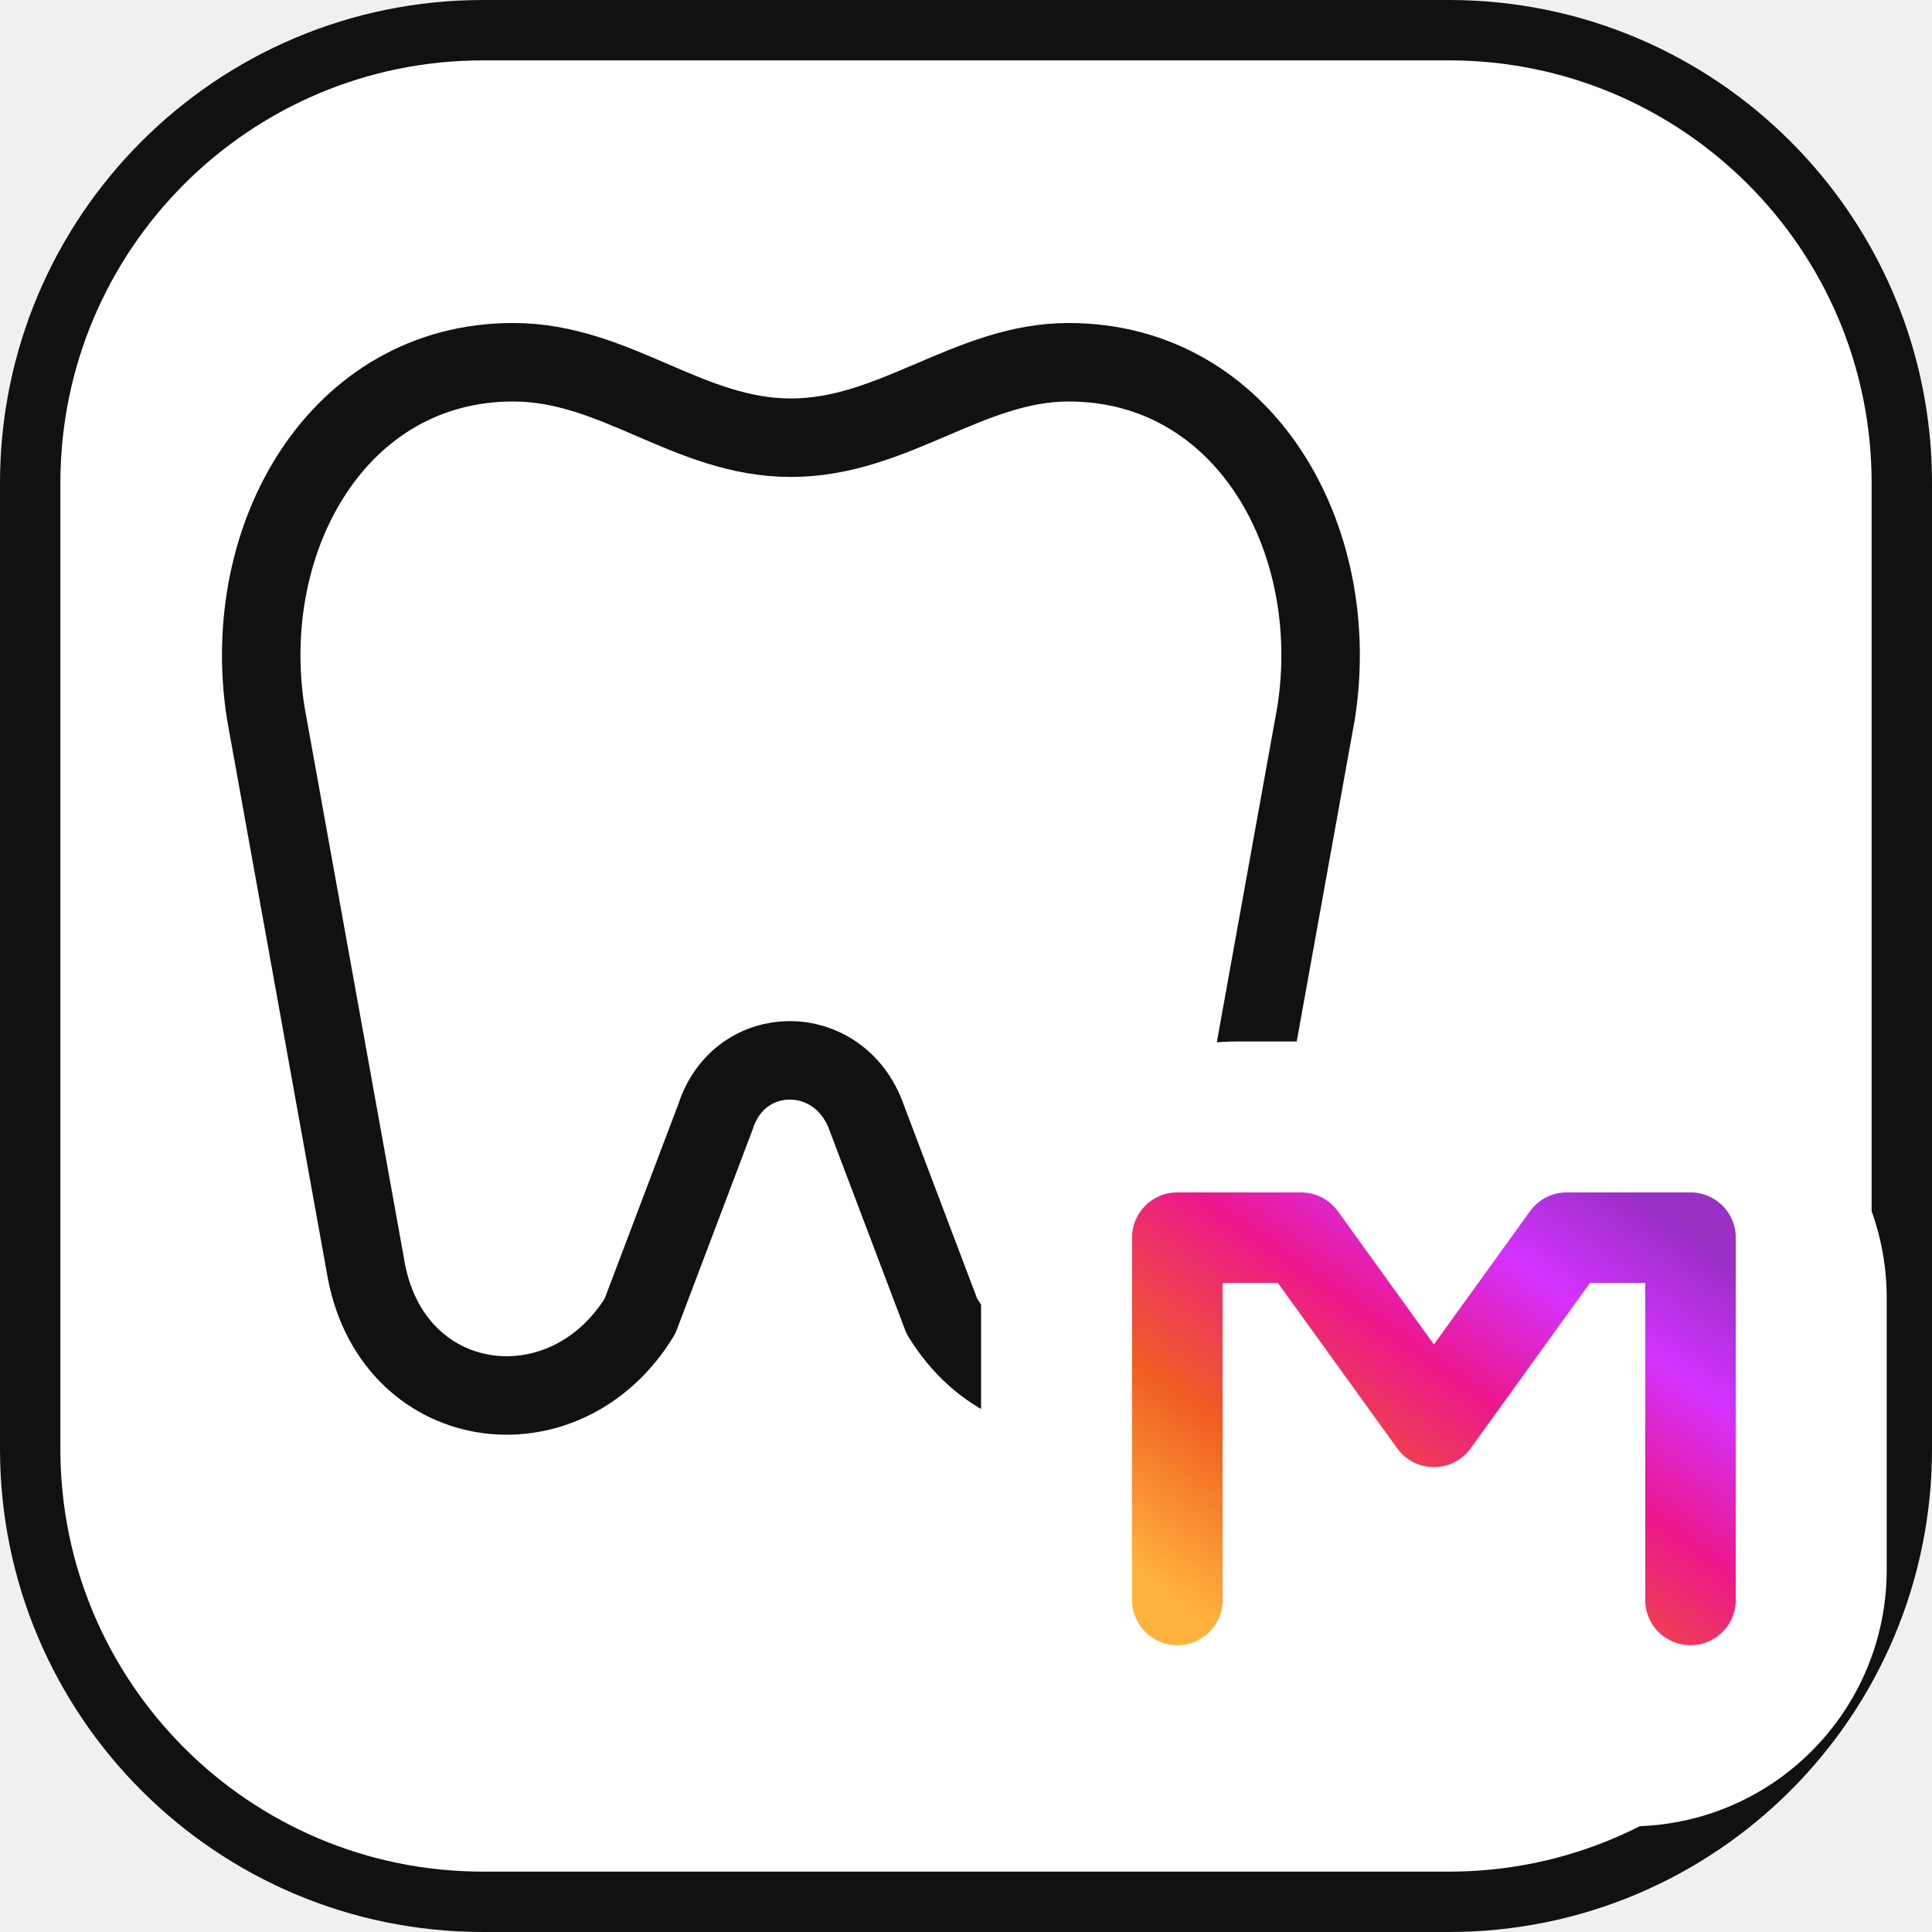
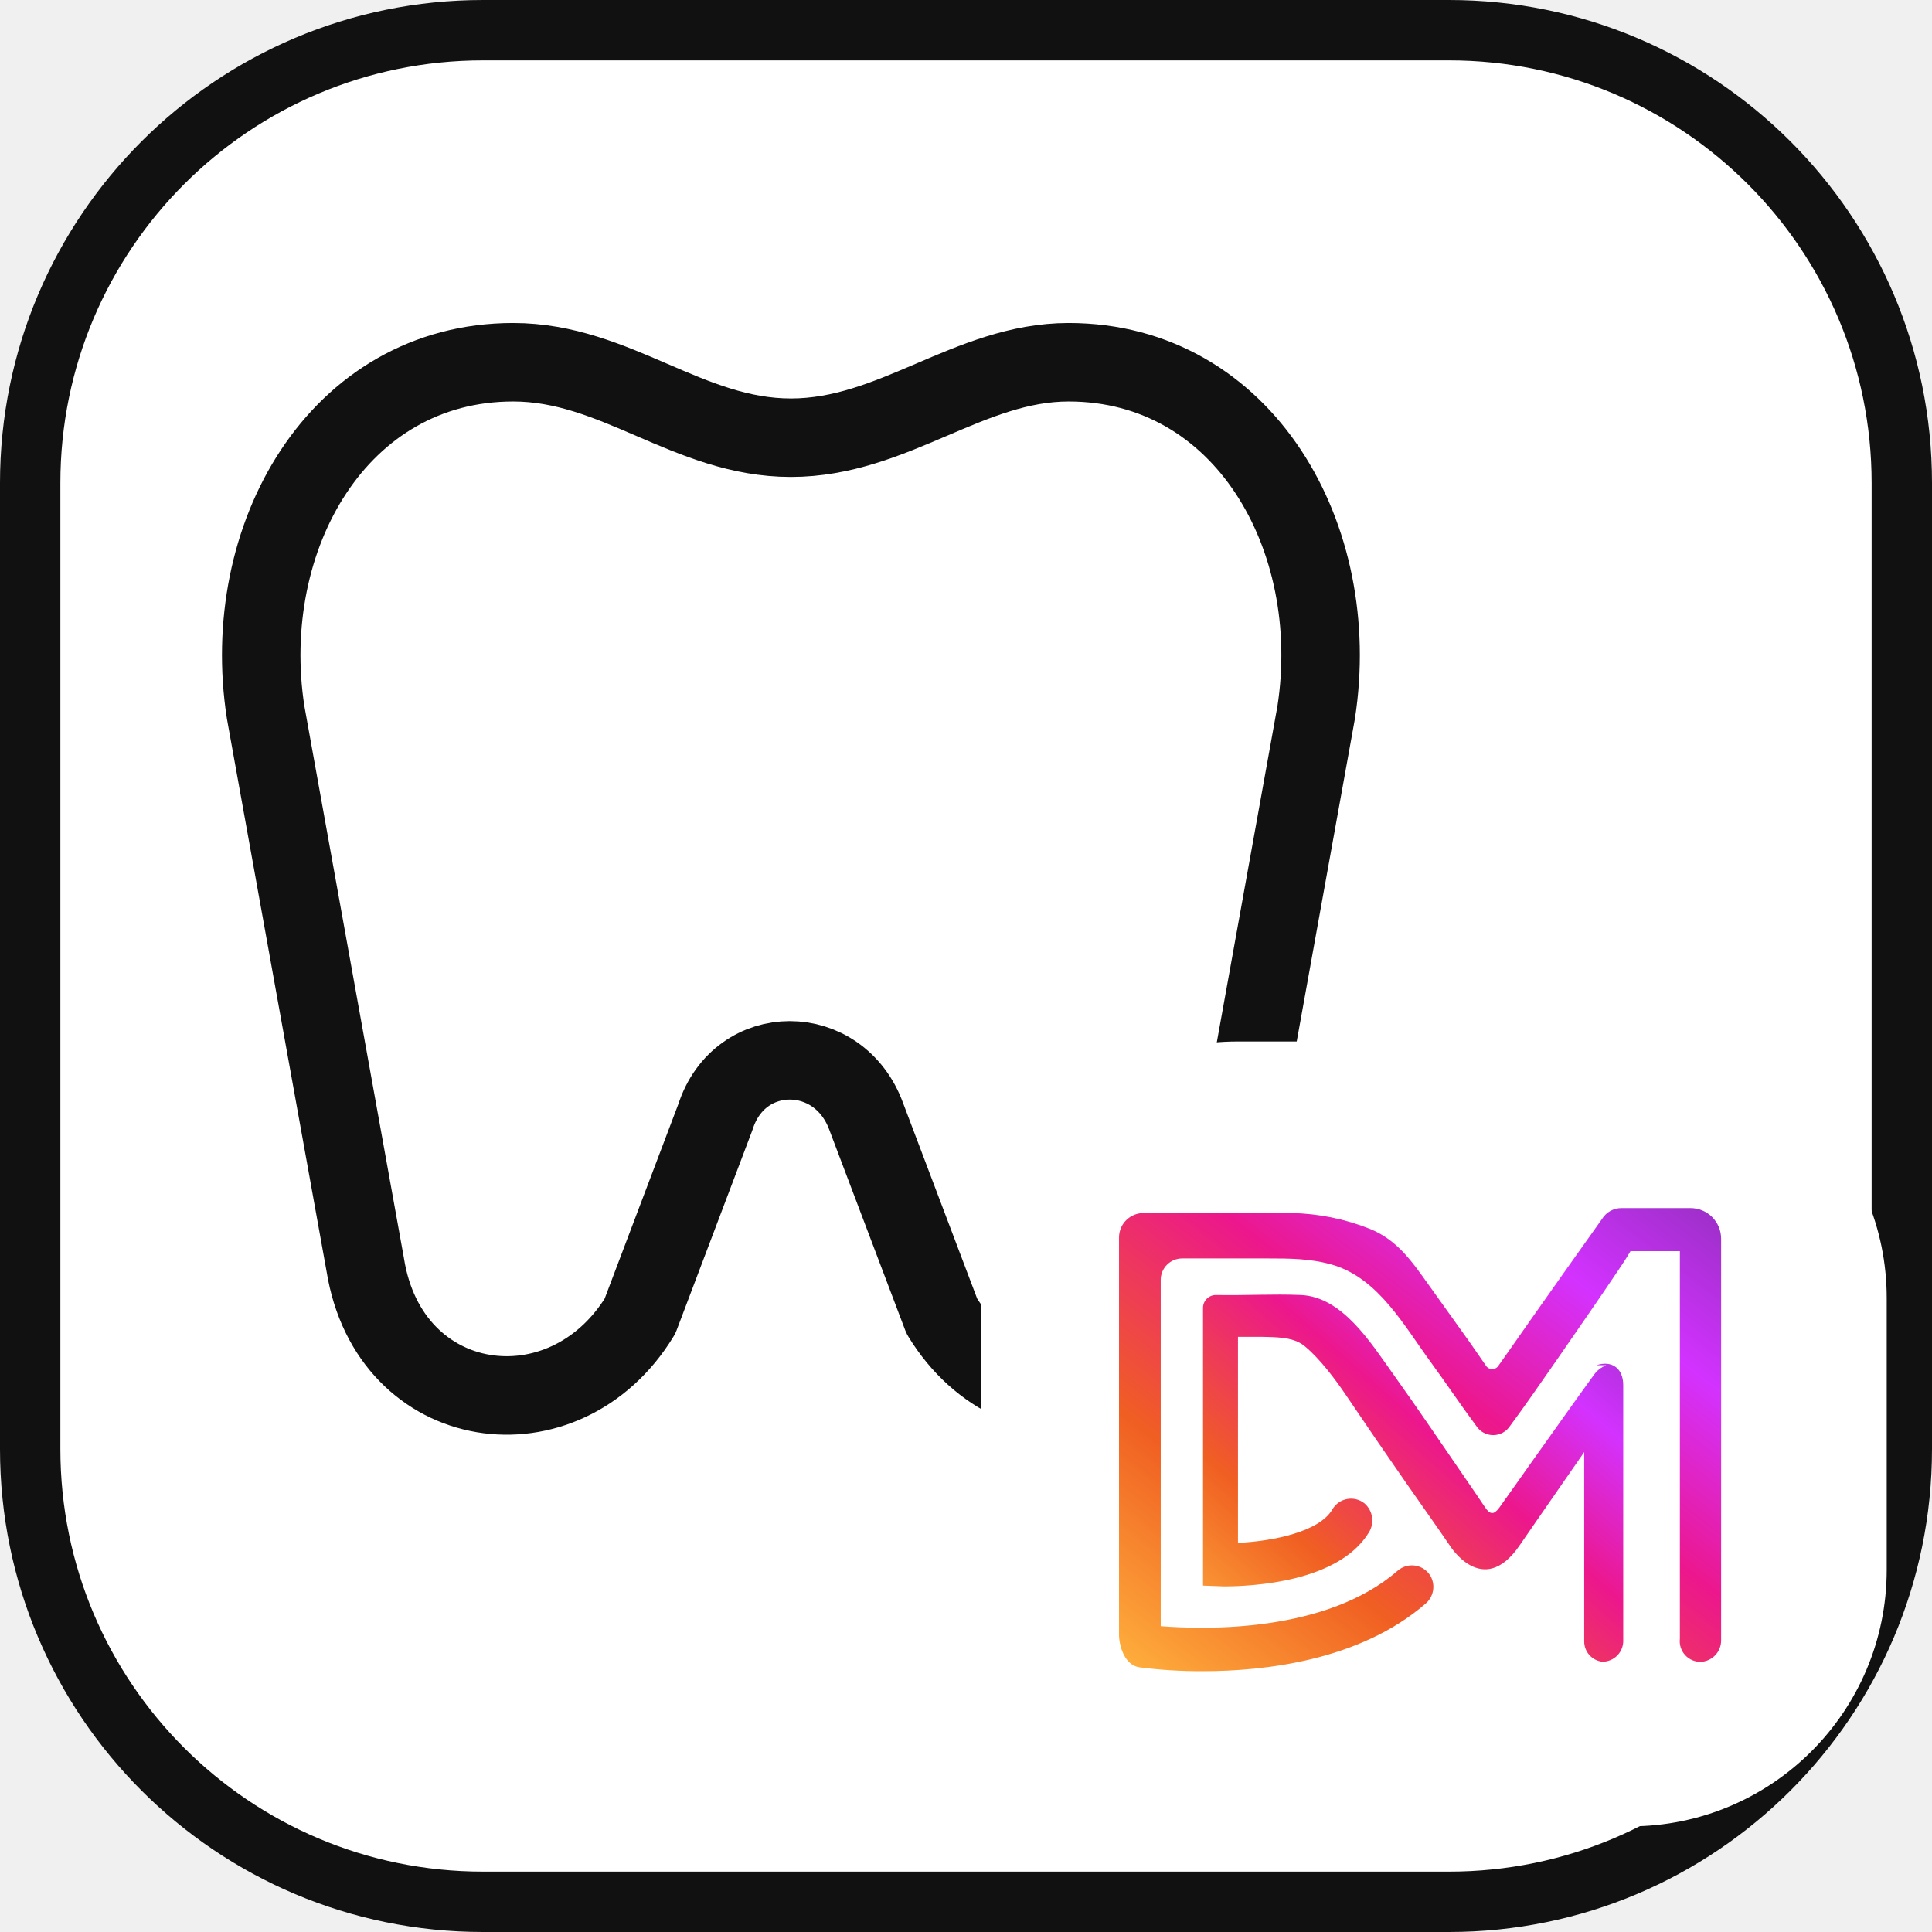
<svg xmlns="http://www.w3.org/2000/svg" viewBox="0 0 64 64">
  <defs>
    <linearGradient id="dm" x1="0" y1="1" x2="1" y2="0">
      <stop offset="0" stop-color="#ffb23d" />
      <stop offset=".28" stop-color="#f05f22" />
      <stop offset=".58" stop-color="#ec178d" />
      <stop offset=".8" stop-color="#d332ff" />
      <stop offset="1" stop-color="#9a2fc6" />
    </linearGradient>
  </defs>
  <rect x="1" y="1" width="62" height="62" rx="15" fill="#fff" stroke="#111" stroke-width="2" />
  <path d="M17 12c-5.8 0-9.1 5.8-8.2 11.6l3.3 18.3c.8 5 6.6 5.8 9.1 1.7l2.5-6.6c.8-2.5 4.1-2.5 5 0l2.5 6.6c2.5 4.1 8.3 3.3 9.1-1.7l3.3-18.3C44.5 17.8 41.2 12 35.4 12c-3.3 0-5.8 2.5-9.2 2.5S20.4 12 17 12Z" fill="none" stroke="#111" stroke-width="2.6" stroke-linecap="round" stroke-linejoin="round" />
  <rect x="34" y="36" width="27" height="23" rx="7" fill="#fff" stroke="#fff" stroke-width="3" />
-   <path d="M39 53V41h4.1l4.4 6.1 4.4-6.1H56v12" fill="none" stroke="url(#dm)" stroke-width="3" stroke-linecap="round" stroke-linejoin="round" />
+   <g transform="translate(24.85 30.85) scale(.15)" fill="url(#dm)">
+     <path d="M207.65 61.13h-14.8c-.14 0-.26 0-.39 0a5 5 0 0 0-4.33 2.4q-7.83 11-15.57 22c-2.42 3.43-4.79 6.89-7.23 10.3a1.66 1.66 0 0 1-2.91 0q-1.71-2.5-3.46-5-4.71-6.6-9.42-13.17c-3.56-5-6.77-9.51-12.6-11.91a49.26 49.26 0 0 0-17.41-3.53H86.93a5.41 5.41 0 0 0-5.47 5.41v87.7c0 2.25 1.1 6.72 4.52 7.22a107.09 107.09 0 0 0 14 .85c13.7 0 34.63-2.36 49.13-14.87a4.87 4.87 0 0 0 1.17-6.1 4.77 4.77 0 0 0-7.27-1.23c-15.9 13.85-42.95 13-52.34 12.26V77a4.74 4.74 0 0 1 4.72-4.75c5.86 0 12.92 0 18.77 0 4.89 0 9.72 0 14.53 1.43 10.07 3 15.74 13.44 21.63 21.49 3.41 4.67 6.62 9.48 10.07 14.12a4.44 4.44 0 0 0 7.44-.07c3.41-4.59 6.65-9.32 9.92-14 4.83-7 9.67-13.93 14.4-21 .79-1.17 1.56-2.36 2.27-3.58h10.9v85.6a4.56 4.56 0 0 0 4.8 5.09 4.73 4.73 0 0 0 4.31-4.81V67.89a6.76 6.76 0 0 0-6.77-6.76Z" />
+     <path d="M189.08 95.83a6 6 0 0 0-2.72 2.1c-4.69 6.45-9.28 13-13.91 19.47-2.35 3.3-4.65 6.62-7 9.87-1.23 1.67-2.06 1.58-3.19-.11q-2-3-4.08-6c-5.42-7.86-10.74-15.79-16.3-23.55-4.76-6.63-11.07-16.9-20.26-17.28-6.33-.26-12 .12-18.71 0a2.83 2.83 0 0 0-2.9 2.84v61.33l4.6.17c6.28 0 25.29-.93 32-11.86a5 5 0 0 0-.93-6.46 4.76 4.76 0 0 0-7.1 1.32c-2.87 4.92-12.94 7-20.85 7.4V89.56c8.4 0 12.07-.18 14.85 2.16 3.34 2.81 6.64 7.22 9.05 10.79q6.6 9.78 13.33 19.45c3.19 4.59 6.44 9.13 9.59 13.75 0 0 7.21 11.62 15.26.08l3.64-5.28c2.93-4.26 7.8-11.24 10.74-15.49v41.78a4.5 4.5 0 0 0 3.99 4.51 4.59 4.59 0 0 0 4.63-4.79v-56.3c0-3.67-2.49-5.53-5.92-4.39Z" />
+   </g>
</svg>
